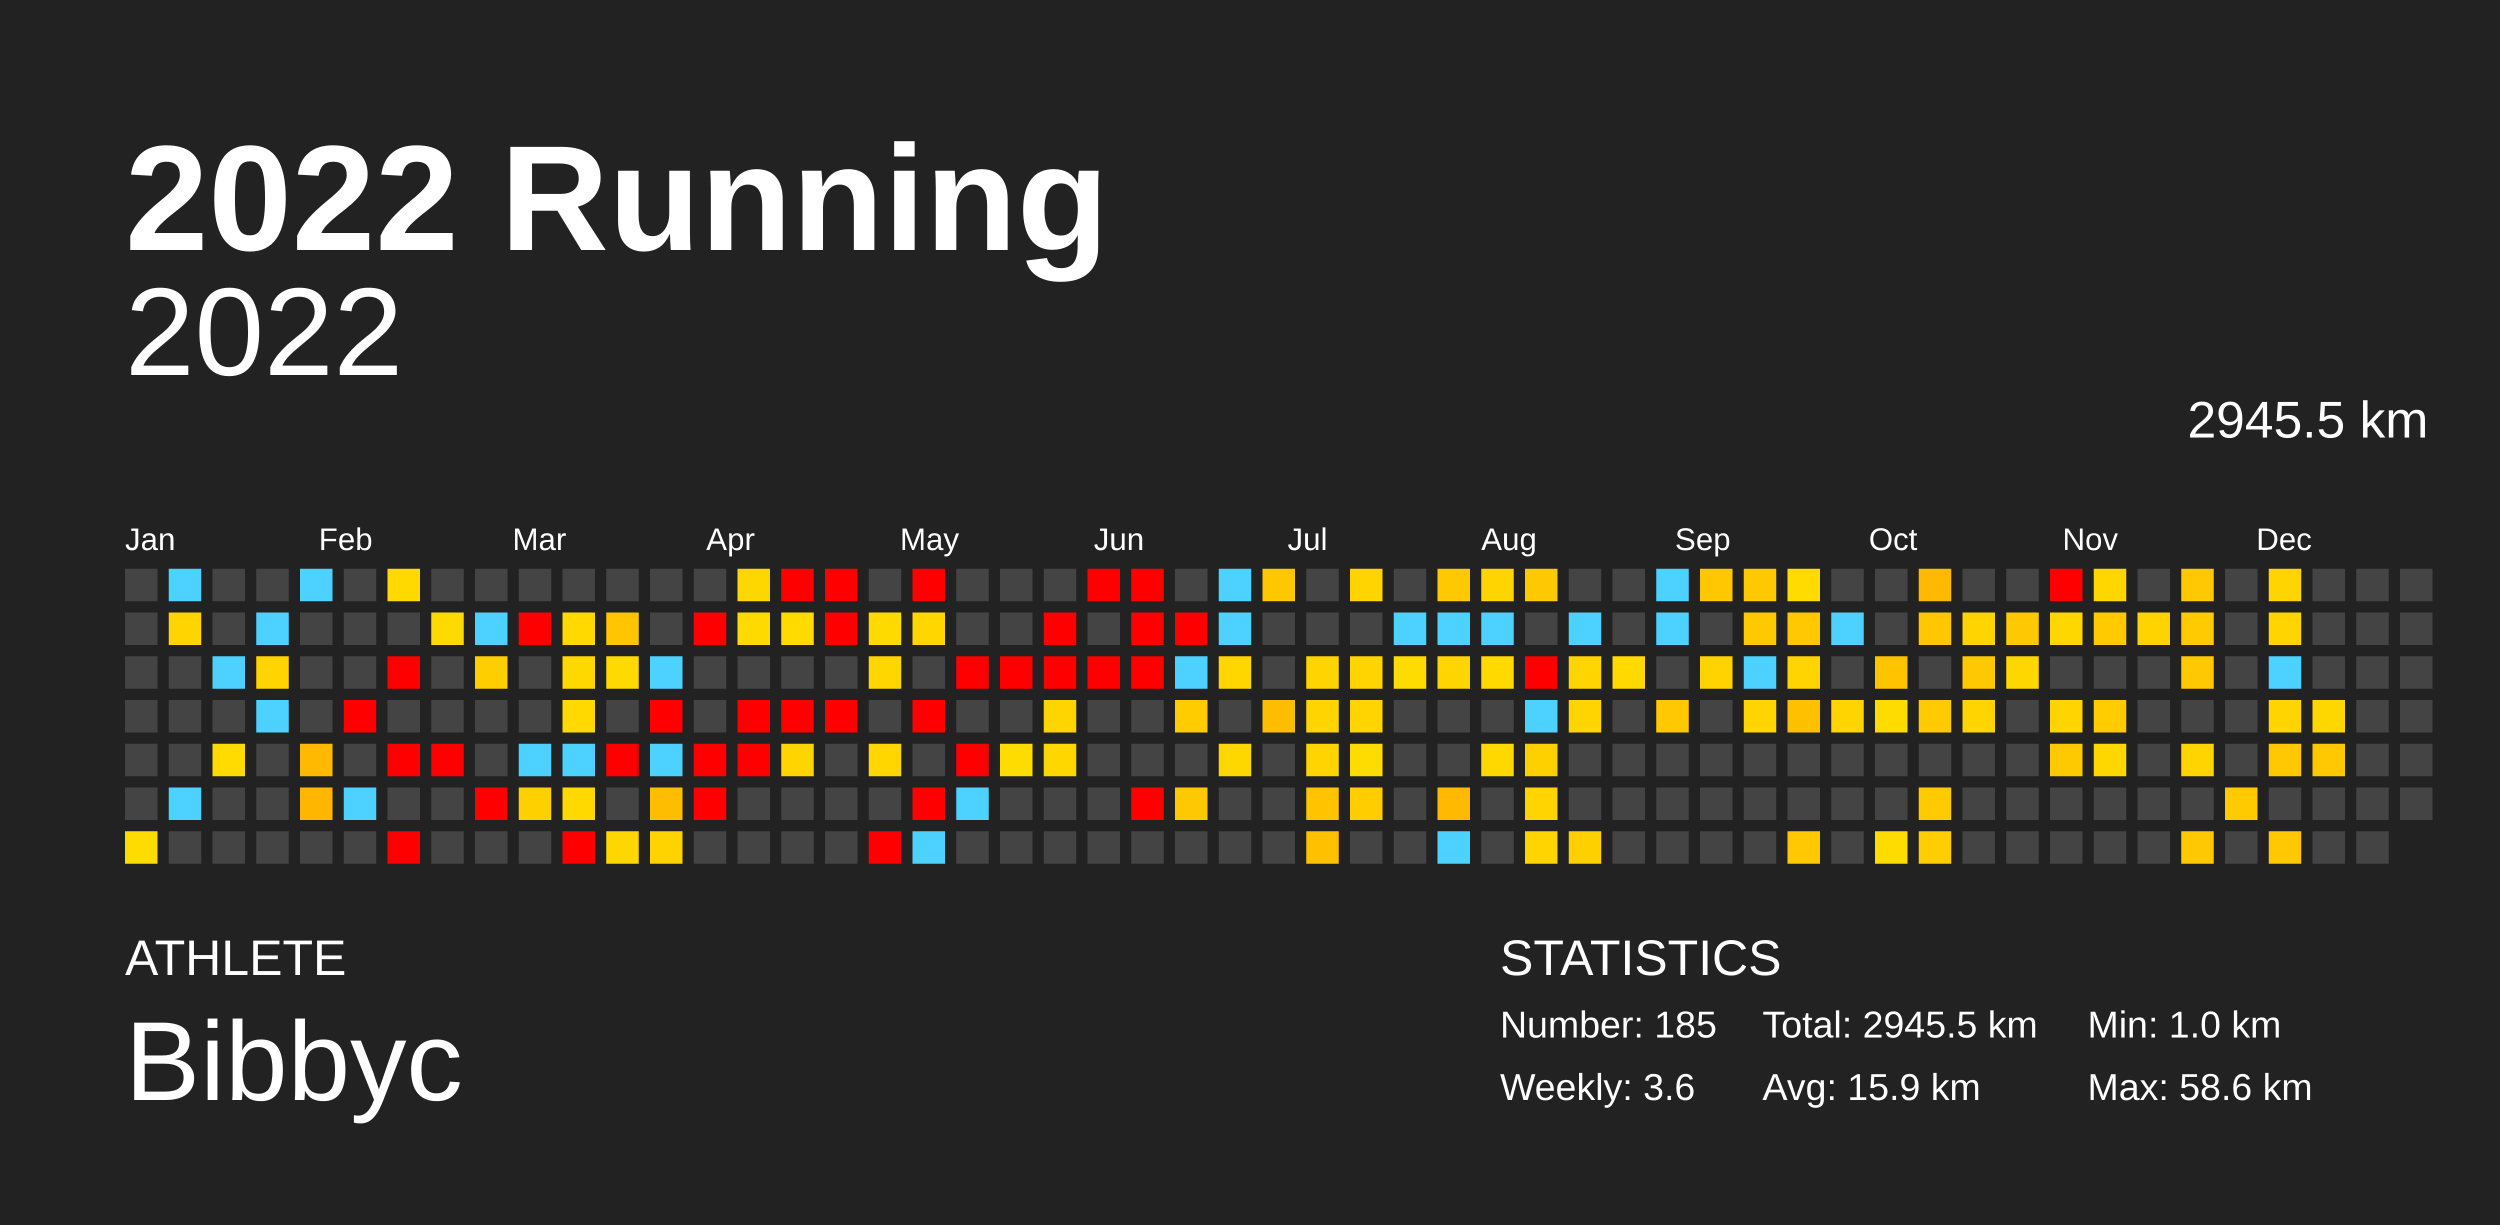
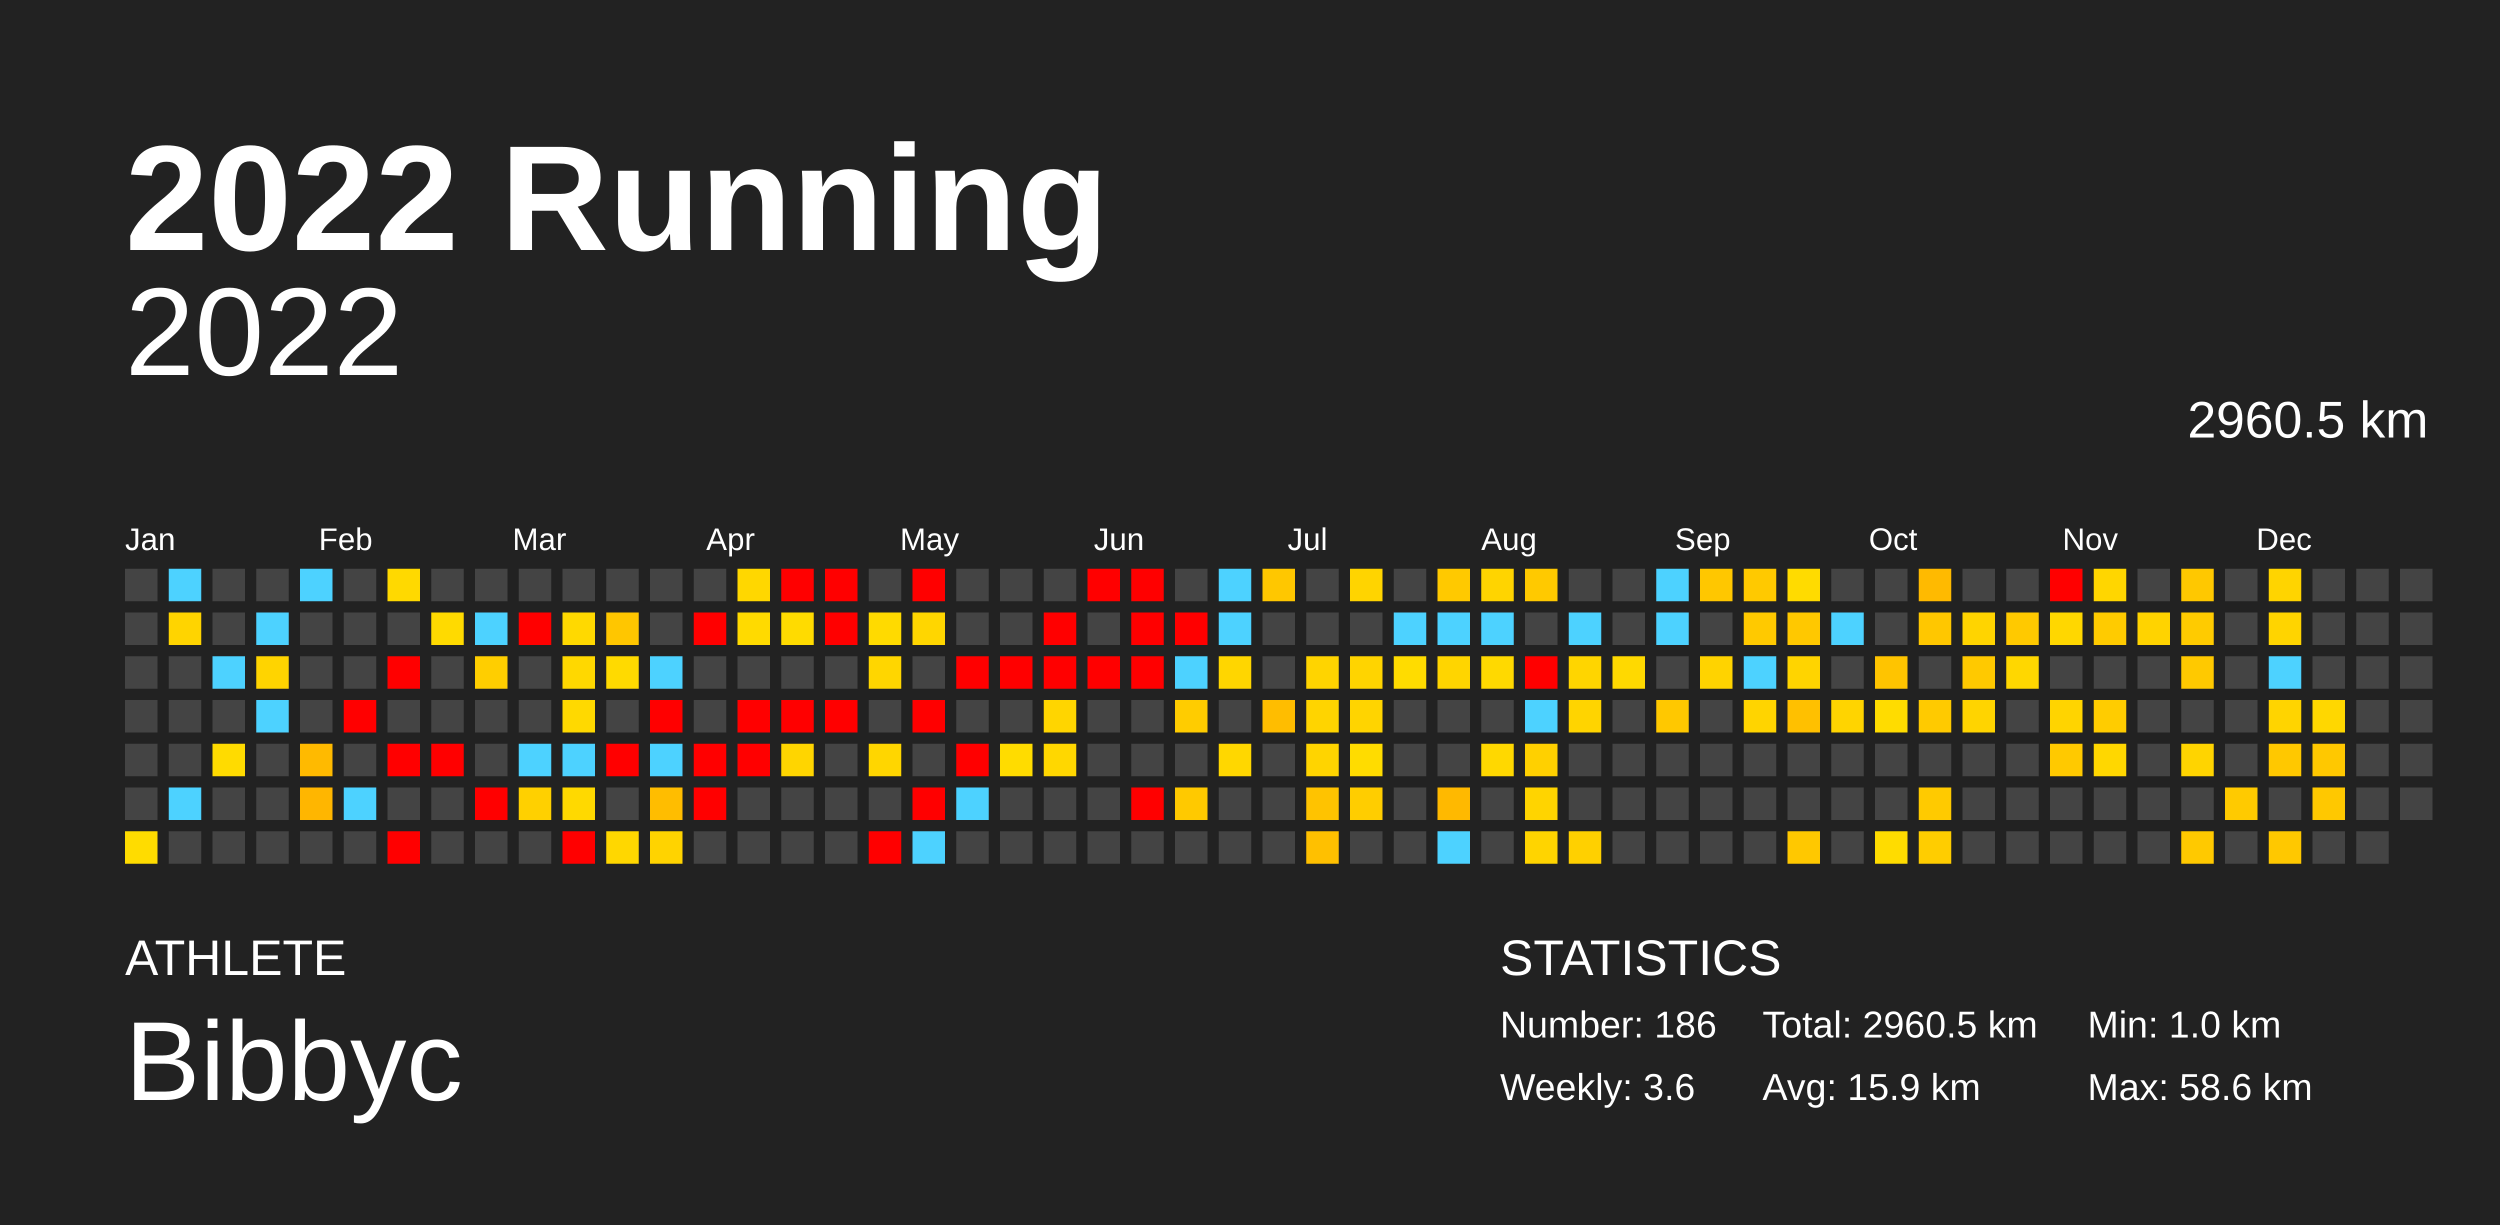
<svg xmlns="http://www.w3.org/2000/svg" baseProfile="full" height="98mm" version="1.1" viewBox="0,0,200,98" width="200mm">
  <defs />
  <rect fill="#222222" height="98" width="200" x="0" y="0" />
  <text fill="#FFFFFF" style="font-size:12px; font-family:Arial; font-weight:bold;" x="10" y="20">2022 Running</text>
  <text fill="#FFFFFF" style="font-size:4px; font-family:Arial" x="10" y="78">ATHLETE</text>
  <text fill="#FFFFFF" style="font-size:9px; font-family:Arial" x="10" y="88">Bibbyc</text>
  <text fill="#FFFFFF" style="font-size:4px; font-family:Arial" x="120" y="78">STATISTICS</text>
-   <text fill="#FFFFFF" style="font-size:3px; font-family:Arial" x="120" y="83">Number: 185</text>
+   <text fill="#FFFFFF" style="font-size:3px; font-family:Arial" x="120" y="83">Number: 186</text>
  <text fill="#FFFFFF" style="font-size:3px; font-family:Arial" x="120" y="88">Weekly: 3.6</text>
-   <text fill="#FFFFFF" style="font-size:3px; font-family:Arial" x="141" y="83">Total: 2945.5 km</text>
+   <text fill="#FFFFFF" style="font-size:3px; font-family:Arial" x="141" y="83">Total: 2960.5 km</text>
  <text fill="#FFFFFF" style="font-size:3px; font-family:Arial" x="141" y="88">Avg: 15.9 km</text>
  <text fill="#FFFFFF" style="font-size:3px; font-family:Arial" x="167" y="83">Min: 1.0 km</text>
  <text fill="#FFFFFF" style="font-size:3px; font-family:Arial" x="167" y="88">Max: 58.6 km</text>
  <text alignment-baseline="hanging" fill="#FFFFFF" style="font-size:10.0px; font-family:Arial;" x="10" y="30">2022</text>
-   <text alignment-baseline="hanging" fill="#FFFFFF" style="font-size:4.125px; font-family:Arial;" x="175" y="35">2945.5 km</text>
+   <text alignment-baseline="hanging" fill="#FFFFFF" style="font-size:4.125px; font-family:Arial;" x="175" y="35">2960.5 km</text>
  <text fill="#FFFFFF" style="font-size:2.5px; font-family:Arial" x="10.0" y="44">Jan</text>
  <text fill="#FFFFFF" style="font-size:2.5px; font-family:Arial" x="25.5" y="44">Feb</text>
  <text fill="#FFFFFF" style="font-size:2.5px; font-family:Arial" x="41.0" y="44">Mar</text>
  <text fill="#FFFFFF" style="font-size:2.5px; font-family:Arial" x="56.5" y="44">Apr</text>
  <text fill="#FFFFFF" style="font-size:2.5px; font-family:Arial" x="72.0" y="44">May</text>
  <text fill="#FFFFFF" style="font-size:2.5px; font-family:Arial" x="87.5" y="44">Jun</text>
  <text fill="#FFFFFF" style="font-size:2.5px; font-family:Arial" x="103.0" y="44">Jul</text>
  <text fill="#FFFFFF" style="font-size:2.5px; font-family:Arial" x="118.5" y="44">Aug</text>
  <text fill="#FFFFFF" style="font-size:2.5px; font-family:Arial" x="134.0" y="44">Sep</text>
  <text fill="#FFFFFF" style="font-size:2.5px; font-family:Arial" x="149.5" y="44">Oct</text>
  <text fill="#FFFFFF" style="font-size:2.5px; font-family:Arial" x="165.0" y="44">Nov</text>
  <text fill="#FFFFFF" style="font-size:2.5px; font-family:Arial" x="180.5" y="44">Dec</text>
  <rect fill="#444444" height="2.6" width="2.6" x="10.0" y="45.5" />
  <rect fill="#444444" height="2.6" width="2.6" x="10.0" y="49.0" />
  <rect fill="#444444" height="2.6" width="2.6" x="10.0" y="52.5" />
  <rect fill="#444444" height="2.6" width="2.6" x="10.0" y="56.0" />
  <rect fill="#444444" height="2.6" width="2.6" x="10.0" y="59.5" />
  <rect fill="#444444" height="2.6" width="2.6" x="10.0" y="63.0" />
  <rect fill="#ffdc00" height="2.6" width="2.6" x="10.0" y="66.5" />
  <rect fill="#4dd2ff" height="2.6" width="2.6" x="13.5" y="45.5" />
  <rect fill="#ffd400" height="2.6" width="2.6" x="13.5" y="49.0" />
  <rect fill="#444444" height="2.6" width="2.6" x="13.5" y="52.5" />
  <rect fill="#444444" height="2.6" width="2.6" x="13.5" y="56.0" />
  <rect fill="#444444" height="2.6" width="2.6" x="13.5" y="59.5" />
  <rect fill="#4dd2ff" height="2.6" width="2.6" x="13.5" y="63.0" />
  <rect fill="#444444" height="2.6" width="2.6" x="13.5" y="66.5" />
  <rect fill="#444444" height="2.6" width="2.6" x="17.0" y="45.5" />
  <rect fill="#444444" height="2.6" width="2.6" x="17.0" y="49.0" />
  <rect fill="#4dd2ff" height="2.6" width="2.6" x="17.0" y="52.5" />
  <rect fill="#444444" height="2.6" width="2.6" x="17.0" y="56.0" />
  <rect fill="#ffdb00" height="2.6" width="2.6" x="17.0" y="59.5" />
  <rect fill="#444444" height="2.6" width="2.6" x="17.0" y="63.0" />
  <rect fill="#444444" height="2.6" width="2.6" x="17.0" y="66.5" />
  <rect fill="#444444" height="2.6" width="2.6" x="20.5" y="45.5" />
  <rect fill="#4dd2ff" height="2.6" width="2.6" x="20.5" y="49.0" />
  <rect fill="#ffd400" height="2.6" width="2.6" x="20.5" y="52.5" />
  <rect fill="#4dd2ff" height="2.6" width="2.6" x="20.5" y="56.0" />
  <rect fill="#444444" height="2.6" width="2.6" x="20.5" y="59.5" />
  <rect fill="#444444" height="2.6" width="2.6" x="20.5" y="63.0" />
  <rect fill="#444444" height="2.6" width="2.6" x="20.5" y="66.5" />
  <rect fill="#4dd2ff" height="2.6" width="2.6" x="24.0" y="45.5" />
  <rect fill="#444444" height="2.6" width="2.6" x="24.0" y="49.0" />
  <rect fill="#444444" height="2.6" width="2.6" x="24.0" y="52.5" />
  <rect fill="#444444" height="2.6" width="2.6" x="24.0" y="56.0" />
  <rect fill="#ffba00" height="2.6" width="2.6" x="24.0" y="59.5" />
  <rect fill="#ffb600" height="2.6" width="2.6" x="24.0" y="63.0" />
  <rect fill="#444444" height="2.6" width="2.6" x="24.0" y="66.5" />
  <rect fill="#444444" height="2.6" width="2.6" x="27.5" y="45.5" />
  <rect fill="#444444" height="2.6" width="2.6" x="27.5" y="49.0" />
  <rect fill="#444444" height="2.6" width="2.6" x="27.5" y="52.5" />
  <rect fill="red" height="2.6" width="2.6" x="27.5" y="56.0" />
  <rect fill="#444444" height="2.6" width="2.6" x="27.5" y="59.5" />
  <rect fill="#4dd2ff" height="2.6" width="2.6" x="27.5" y="63.0" />
  <rect fill="#444444" height="2.6" width="2.6" x="27.5" y="66.5" />
  <rect fill="#ffd900" height="2.6" width="2.6" x="31.0" y="45.5" />
  <rect fill="#444444" height="2.6" width="2.6" x="31.0" y="49.0" />
  <rect fill="red" height="2.6" width="2.6" x="31.0" y="52.5" />
  <rect fill="#444444" height="2.6" width="2.6" x="31.0" y="56.0" />
  <rect fill="red" height="2.6" width="2.6" x="31.0" y="59.5" />
  <rect fill="#444444" height="2.6" width="2.6" x="31.0" y="63.0" />
  <rect fill="red" height="2.6" width="2.6" x="31.0" y="66.5" />
  <rect fill="#444444" height="2.6" width="2.6" x="34.5" y="45.5" />
  <rect fill="#ffda00" height="2.6" width="2.6" x="34.5" y="49.0" />
  <rect fill="#444444" height="2.6" width="2.6" x="34.5" y="52.5" />
  <rect fill="#444444" height="2.6" width="2.6" x="34.5" y="56.0" />
  <rect fill="red" height="2.6" width="2.6" x="34.5" y="59.5" />
  <rect fill="#444444" height="2.6" width="2.6" x="34.5" y="63.0" />
  <rect fill="#444444" height="2.6" width="2.6" x="34.5" y="66.5" />
  <rect fill="#444444" height="2.6" width="2.6" x="38.0" y="45.5" />
  <rect fill="#4dd2ff" height="2.6" width="2.6" x="38.0" y="49.0" />
  <rect fill="#ffce00" height="2.6" width="2.6" x="38.0" y="52.5" />
  <rect fill="#444444" height="2.6" width="2.6" x="38.0" y="56.0" />
  <rect fill="#444444" height="2.6" width="2.6" x="38.0" y="59.5" />
  <rect fill="red" height="2.6" width="2.6" x="38.0" y="63.0" />
  <rect fill="#444444" height="2.6" width="2.6" x="38.0" y="66.5" />
  <rect fill="#444444" height="2.6" width="2.6" x="41.5" y="45.5" />
  <rect fill="red" height="2.6" width="2.6" x="41.5" y="49.0" />
  <rect fill="#444444" height="2.6" width="2.6" x="41.5" y="52.5" />
  <rect fill="#444444" height="2.6" width="2.6" x="41.5" y="56.0" />
  <rect fill="#4dd2ff" height="2.6" width="2.6" x="41.5" y="59.5" />
  <rect fill="#ffd000" height="2.6" width="2.6" x="41.5" y="63.0" />
  <rect fill="#444444" height="2.6" width="2.6" x="41.5" y="66.5" />
  <rect fill="#444444" height="2.6" width="2.6" x="45.0" y="45.5" />
  <rect fill="#ffd900" height="2.6" width="2.6" x="45.0" y="49.0" />
  <rect fill="#ffd800" height="2.6" width="2.6" x="45.0" y="52.5" />
  <rect fill="#ffd900" height="2.6" width="2.6" x="45.0" y="56.0" />
  <rect fill="#4dd2ff" height="2.6" width="2.6" x="45.0" y="59.5" />
  <rect fill="#ffd900" height="2.6" width="2.6" x="45.0" y="63.0" />
  <rect fill="red" height="2.6" width="2.6" x="45.0" y="66.5" />
  <rect fill="#444444" height="2.6" width="2.6" x="48.5" y="45.5" />
  <rect fill="#ffc600" height="2.6" width="2.6" x="48.5" y="49.0" />
  <rect fill="#ffda00" height="2.6" width="2.6" x="48.5" y="52.5" />
  <rect fill="#444444" height="2.6" width="2.6" x="48.5" y="56.0" />
  <rect fill="red" height="2.6" width="2.6" x="48.5" y="59.5" />
  <rect fill="#444444" height="2.6" width="2.6" x="48.5" y="63.0" />
  <rect fill="#ffd700" height="2.6" width="2.6" x="48.5" y="66.5" />
  <rect fill="#444444" height="2.6" width="2.6" x="52.0" y="45.5" />
  <rect fill="#444444" height="2.6" width="2.6" x="52.0" y="49.0" />
  <rect fill="#4dd2ff" height="2.6" width="2.6" x="52.0" y="52.5" />
  <rect fill="red" height="2.6" width="2.6" x="52.0" y="56.0" />
  <rect fill="#4dd2ff" height="2.6" width="2.6" x="52.0" y="59.5" />
  <rect fill="#ffbd00" height="2.6" width="2.6" x="52.0" y="63.0" />
  <rect fill="#ffd300" height="2.6" width="2.6" x="52.0" y="66.5" />
  <rect fill="#444444" height="2.6" width="2.6" x="55.5" y="45.5" />
  <rect fill="red" height="2.6" width="2.6" x="55.5" y="49.0" />
  <rect fill="#444444" height="2.6" width="2.6" x="55.5" y="52.5" />
  <rect fill="#444444" height="2.6" width="2.6" x="55.5" y="56.0" />
  <rect fill="red" height="2.6" width="2.6" x="55.5" y="59.5" />
  <rect fill="red" height="2.6" width="2.6" x="55.5" y="63.0" />
  <rect fill="#444444" height="2.6" width="2.6" x="55.5" y="66.5" />
  <rect fill="#ffd700" height="2.6" width="2.6" x="59.0" y="45.5" />
  <rect fill="#ffda00" height="2.6" width="2.6" x="59.0" y="49.0" />
  <rect fill="#444444" height="2.6" width="2.6" x="59.0" y="52.5" />
  <rect fill="red" height="2.6" width="2.6" x="59.0" y="56.0" />
  <rect fill="red" height="2.6" width="2.6" x="59.0" y="59.5" />
  <rect fill="#444444" height="2.6" width="2.6" x="59.0" y="63.0" />
  <rect fill="#444444" height="2.6" width="2.6" x="59.0" y="66.5" />
  <rect fill="red" height="2.6" width="2.6" x="62.5" y="45.5" />
  <rect fill="#ffdb00" height="2.6" width="2.6" x="62.5" y="49.0" />
  <rect fill="#444444" height="2.6" width="2.6" x="62.5" y="52.5" />
  <rect fill="red" height="2.6" width="2.6" x="62.5" y="56.0" />
  <rect fill="#ffd500" height="2.6" width="2.6" x="62.5" y="59.5" />
  <rect fill="#444444" height="2.6" width="2.6" x="62.5" y="63.0" />
  <rect fill="#444444" height="2.6" width="2.6" x="62.5" y="66.5" />
  <rect fill="red" height="2.6" width="2.6" x="66.0" y="45.5" />
  <rect fill="red" height="2.6" width="2.6" x="66.0" y="49.0" />
  <rect fill="#444444" height="2.6" width="2.6" x="66.0" y="52.5" />
  <rect fill="red" height="2.6" width="2.6" x="66.0" y="56.0" />
  <rect fill="#444444" height="2.6" width="2.6" x="66.0" y="59.5" />
  <rect fill="#444444" height="2.6" width="2.6" x="66.0" y="63.0" />
  <rect fill="#444444" height="2.6" width="2.6" x="66.0" y="66.5" />
  <rect fill="#444444" height="2.6" width="2.6" x="69.5" y="45.5" />
  <rect fill="#ffda00" height="2.6" width="2.6" x="69.5" y="49.0" />
  <rect fill="#ffd600" height="2.6" width="2.6" x="69.5" y="52.5" />
  <rect fill="#444444" height="2.6" width="2.6" x="69.5" y="56.0" />
  <rect fill="#ffd600" height="2.6" width="2.6" x="69.5" y="59.5" />
  <rect fill="#444444" height="2.6" width="2.6" x="69.5" y="63.0" />
  <rect fill="red" height="2.6" width="2.6" x="69.5" y="66.5" />
  <rect fill="red" height="2.6" width="2.6" x="73.0" y="45.5" />
  <rect fill="#ffd600" height="2.6" width="2.6" x="73.0" y="49.0" />
  <rect fill="#444444" height="2.6" width="2.6" x="73.0" y="52.5" />
  <rect fill="red" height="2.6" width="2.6" x="73.0" y="56.0" />
  <rect fill="#444444" height="2.6" width="2.6" x="73.0" y="59.5" />
  <rect fill="red" height="2.6" width="2.6" x="73.0" y="63.0" />
  <rect fill="#4dd2ff" height="2.6" width="2.6" x="73.0" y="66.5" />
  <rect fill="#444444" height="2.6" width="2.6" x="76.5" y="45.5" />
  <rect fill="#444444" height="2.6" width="2.6" x="76.5" y="49.0" />
  <rect fill="red" height="2.6" width="2.6" x="76.5" y="52.5" />
  <rect fill="#444444" height="2.6" width="2.6" x="76.5" y="56.0" />
  <rect fill="red" height="2.6" width="2.6" x="76.5" y="59.5" />
  <rect fill="#4dd2ff" height="2.6" width="2.6" x="76.5" y="63.0" />
  <rect fill="#444444" height="2.6" width="2.6" x="76.5" y="66.5" />
  <rect fill="#444444" height="2.6" width="2.6" x="80.0" y="45.5" />
  <rect fill="#444444" height="2.6" width="2.6" x="80.0" y="49.0" />
  <rect fill="red" height="2.6" width="2.6" x="80.0" y="52.5" />
  <rect fill="#444444" height="2.6" width="2.6" x="80.0" y="56.0" />
  <rect fill="#ffdc00" height="2.6" width="2.6" x="80.0" y="59.5" />
  <rect fill="#444444" height="2.6" width="2.6" x="80.0" y="63.0" />
  <rect fill="#444444" height="2.6" width="2.6" x="80.0" y="66.5" />
  <rect fill="#444444" height="2.6" width="2.6" x="83.5" y="45.5" />
  <rect fill="red" height="2.6" width="2.6" x="83.5" y="49.0" />
  <rect fill="red" height="2.6" width="2.6" x="83.5" y="52.5" />
  <rect fill="#ffd500" height="2.6" width="2.6" x="83.5" y="56.0" />
  <rect fill="#ffd700" height="2.6" width="2.6" x="83.5" y="59.5" />
  <rect fill="#444444" height="2.6" width="2.6" x="83.5" y="63.0" />
  <rect fill="#444444" height="2.6" width="2.6" x="83.5" y="66.5" />
  <rect fill="red" height="2.6" width="2.6" x="87.0" y="45.5" />
  <rect fill="#444444" height="2.6" width="2.6" x="87.0" y="49.0" />
  <rect fill="red" height="2.6" width="2.6" x="87.0" y="52.5" />
  <rect fill="#444444" height="2.6" width="2.6" x="87.0" y="56.0" />
  <rect fill="#444444" height="2.6" width="2.6" x="87.0" y="59.5" />
  <rect fill="#444444" height="2.6" width="2.6" x="87.0" y="63.0" />
  <rect fill="#444444" height="2.6" width="2.6" x="87.0" y="66.5" />
  <rect fill="red" height="2.6" width="2.6" x="90.5" y="45.5" />
  <rect fill="red" height="2.6" width="2.6" x="90.5" y="49.0" />
  <rect fill="red" height="2.6" width="2.6" x="90.5" y="52.5" />
  <rect fill="#444444" height="2.6" width="2.6" x="90.5" y="56.0" />
  <rect fill="#444444" height="2.6" width="2.6" x="90.5" y="59.5" />
  <rect fill="red" height="2.6" width="2.6" x="90.5" y="63.0" />
  <rect fill="#444444" height="2.6" width="2.6" x="90.5" y="66.5" />
  <rect fill="#444444" height="2.6" width="2.6" x="94.0" y="45.5" />
  <rect fill="red" height="2.6" width="2.6" x="94.0" y="49.0" />
  <rect fill="#4dd2ff" height="2.6" width="2.6" x="94.0" y="52.5" />
  <rect fill="#ffcc00" height="2.6" width="2.6" x="94.0" y="56.0" />
  <rect fill="#444444" height="2.6" width="2.6" x="94.0" y="59.5" />
  <rect fill="#ffc900" height="2.6" width="2.6" x="94.0" y="63.0" />
  <rect fill="#444444" height="2.6" width="2.6" x="94.0" y="66.5" />
  <rect fill="#4dd2ff" height="2.6" width="2.6" x="97.5" y="45.5" />
  <rect fill="#4dd2ff" height="2.6" width="2.6" x="97.5" y="49.0" />
  <rect fill="#ffd600" height="2.6" width="2.6" x="97.5" y="52.5" />
  <rect fill="#444444" height="2.6" width="2.6" x="97.5" y="56.0" />
  <rect fill="#ffd700" height="2.6" width="2.6" x="97.5" y="59.5" />
  <rect fill="#444444" height="2.6" width="2.6" x="97.5" y="63.0" />
  <rect fill="#444444" height="2.6" width="2.6" x="97.5" y="66.5" />
  <rect fill="#ffc700" height="2.6" width="2.6" x="101.0" y="45.5" />
  <rect fill="#444444" height="2.6" width="2.6" x="101.0" y="49.0" />
  <rect fill="#444444" height="2.6" width="2.6" x="101.0" y="52.5" />
  <rect fill="#ffbd00" height="2.6" width="2.6" x="101.0" y="56.0" />
  <rect fill="#444444" height="2.6" width="2.6" x="101.0" y="59.5" />
  <rect fill="#444444" height="2.6" width="2.6" x="101.0" y="63.0" />
  <rect fill="#444444" height="2.6" width="2.6" x="101.0" y="66.5" />
  <rect fill="#444444" height="2.6" width="2.6" x="104.5" y="45.5" />
  <rect fill="#444444" height="2.6" width="2.6" x="104.5" y="49.0" />
  <rect fill="#ffd400" height="2.6" width="2.6" x="104.5" y="52.5" />
  <rect fill="#ffd400" height="2.6" width="2.6" x="104.5" y="56.0" />
  <rect fill="#ffd400" height="2.6" width="2.6" x="104.5" y="59.5" />
  <rect fill="#ffc300" height="2.6" width="2.6" x="104.5" y="63.0" />
  <rect fill="#ffc000" height="2.6" width="2.6" x="104.5" y="66.5" />
  <rect fill="#ffd400" height="2.6" width="2.6" x="108.0" y="45.5" />
  <rect fill="#444444" height="2.6" width="2.6" x="108.0" y="49.0" />
  <rect fill="#ffd400" height="2.6" width="2.6" x="108.0" y="52.5" />
  <rect fill="#ffd400" height="2.6" width="2.6" x="108.0" y="56.0" />
  <rect fill="#ffdc00" height="2.6" width="2.6" x="108.0" y="59.5" />
  <rect fill="#ffcd00" height="2.6" width="2.6" x="108.0" y="63.0" />
  <rect fill="#444444" height="2.6" width="2.6" x="108.0" y="66.5" />
  <rect fill="#444444" height="2.6" width="2.6" x="111.5" y="45.5" />
  <rect fill="#4dd2ff" height="2.6" width="2.6" x="111.5" y="49.0" />
  <rect fill="#ffdc00" height="2.6" width="2.6" x="111.5" y="52.5" />
  <rect fill="#444444" height="2.6" width="2.6" x="111.5" y="56.0" />
  <rect fill="#444444" height="2.6" width="2.6" x="111.5" y="59.5" />
  <rect fill="#444444" height="2.6" width="2.6" x="111.5" y="63.0" />
  <rect fill="#444444" height="2.6" width="2.6" x="111.5" y="66.5" />
  <rect fill="#ffc900" height="2.6" width="2.6" x="115.0" y="45.5" />
  <rect fill="#4dd2ff" height="2.6" width="2.6" x="115.0" y="49.0" />
  <rect fill="#ffd500" height="2.6" width="2.6" x="115.0" y="52.5" />
  <rect fill="#444444" height="2.6" width="2.6" x="115.0" y="56.0" />
  <rect fill="#444444" height="2.6" width="2.6" x="115.0" y="59.5" />
  <rect fill="#ffb900" height="2.6" width="2.6" x="115.0" y="63.0" />
  <rect fill="#4dd2ff" height="2.6" width="2.6" x="115.0" y="66.5" />
  <rect fill="#ffd400" height="2.6" width="2.6" x="118.5" y="45.5" />
  <rect fill="#4dd2ff" height="2.6" width="2.6" x="118.5" y="49.0" />
  <rect fill="#ffd900" height="2.6" width="2.6" x="118.5" y="52.5" />
  <rect fill="#444444" height="2.6" width="2.6" x="118.5" y="56.0" />
  <rect fill="#ffd800" height="2.6" width="2.6" x="118.5" y="59.5" />
  <rect fill="#444444" height="2.6" width="2.6" x="118.5" y="63.0" />
  <rect fill="#444444" height="2.6" width="2.6" x="118.5" y="66.5" />
  <rect fill="#ffc900" height="2.6" width="2.6" x="122.0" y="45.5" />
  <rect fill="#444444" height="2.6" width="2.6" x="122.0" y="49.0" />
  <rect fill="red" height="2.6" width="2.6" x="122.0" y="52.5" />
  <rect fill="#4dd2ff" height="2.6" width="2.6" x="122.0" y="56.0" />
  <rect fill="#ffd000" height="2.6" width="2.6" x="122.0" y="59.5" />
  <rect fill="#ffd400" height="2.6" width="2.6" x="122.0" y="63.0" />
  <rect fill="#ffd400" height="2.6" width="2.6" x="122.0" y="66.5" />
  <rect fill="#444444" height="2.6" width="2.6" x="125.5" y="45.5" />
  <rect fill="#4dd2ff" height="2.6" width="2.6" x="125.5" y="49.0" />
  <rect fill="#ffd500" height="2.6" width="2.6" x="125.5" y="52.5" />
  <rect fill="#ffd400" height="2.6" width="2.6" x="125.5" y="56.0" />
  <rect fill="#444444" height="2.6" width="2.6" x="125.5" y="59.5" />
  <rect fill="#444444" height="2.6" width="2.6" x="125.5" y="63.0" />
  <rect fill="#ffd000" height="2.6" width="2.6" x="125.5" y="66.5" />
  <rect fill="#444444" height="2.6" width="2.6" x="129.0" y="45.5" />
  <rect fill="#444444" height="2.6" width="2.6" x="129.0" y="49.0" />
  <rect fill="#ffd900" height="2.6" width="2.6" x="129.0" y="52.5" />
  <rect fill="#444444" height="2.6" width="2.6" x="129.0" y="56.0" />
  <rect fill="#444444" height="2.6" width="2.6" x="129.0" y="59.5" />
  <rect fill="#444444" height="2.6" width="2.6" x="129.0" y="63.0" />
  <rect fill="#444444" height="2.6" width="2.6" x="129.0" y="66.5" />
  <rect fill="#4dd2ff" height="2.6" width="2.6" x="132.5" y="45.5" />
  <rect fill="#4dd2ff" height="2.6" width="2.6" x="132.5" y="49.0" />
  <rect fill="#444444" height="2.6" width="2.6" x="132.5" y="52.5" />
  <rect fill="#ffc800" height="2.6" width="2.6" x="132.5" y="56.0" />
  <rect fill="#444444" height="2.6" width="2.6" x="132.5" y="59.5" />
  <rect fill="#444444" height="2.6" width="2.6" x="132.5" y="63.0" />
  <rect fill="#444444" height="2.6" width="2.6" x="132.5" y="66.5" />
  <rect fill="#ffc700" height="2.6" width="2.6" x="136.0" y="45.5" />
  <rect fill="#444444" height="2.6" width="2.6" x="136.0" y="49.0" />
  <rect fill="#ffd300" height="2.6" width="2.6" x="136.0" y="52.5" />
  <rect fill="#444444" height="2.6" width="2.6" x="136.0" y="56.0" />
  <rect fill="#444444" height="2.6" width="2.6" x="136.0" y="59.5" />
  <rect fill="#444444" height="2.6" width="2.6" x="136.0" y="63.0" />
  <rect fill="#444444" height="2.6" width="2.6" x="136.0" y="66.5" />
  <rect fill="#ffc900" height="2.6" width="2.6" x="139.5" y="45.5" />
  <rect fill="#ffc900" height="2.6" width="2.6" x="139.5" y="49.0" />
  <rect fill="#4dd2ff" height="2.6" width="2.6" x="139.5" y="52.5" />
  <rect fill="#ffd400" height="2.6" width="2.6" x="139.5" y="56.0" />
  <rect fill="#444444" height="2.6" width="2.6" x="139.5" y="59.5" />
  <rect fill="#444444" height="2.6" width="2.6" x="139.5" y="63.0" />
  <rect fill="#444444" height="2.6" width="2.6" x="139.5" y="66.5" />
  <rect fill="#ffdb00" height="2.6" width="2.6" x="143.0" y="45.5" />
  <rect fill="#ffc800" height="2.6" width="2.6" x="143.0" y="49.0" />
  <rect fill="#ffd400" height="2.6" width="2.6" x="143.0" y="52.5" />
  <rect fill="#ffc000" height="2.6" width="2.6" x="143.0" y="56.0" />
  <rect fill="#444444" height="2.6" width="2.6" x="143.0" y="59.5" />
  <rect fill="#444444" height="2.6" width="2.6" x="143.0" y="63.0" />
  <rect fill="#ffc800" height="2.6" width="2.6" x="143.0" y="66.5" />
  <rect fill="#444444" height="2.6" width="2.6" x="146.5" y="45.5" />
  <rect fill="#4dd2ff" height="2.6" width="2.6" x="146.5" y="49.0" />
  <rect fill="#444444" height="2.6" width="2.6" x="146.5" y="52.5" />
  <rect fill="#ffd400" height="2.6" width="2.6" x="146.5" y="56.0" />
  <rect fill="#444444" height="2.6" width="2.6" x="146.5" y="59.5" />
  <rect fill="#444444" height="2.6" width="2.6" x="146.5" y="63.0" />
  <rect fill="#444444" height="2.6" width="2.6" x="146.5" y="66.5" />
  <rect fill="#444444" height="2.6" width="2.6" x="150.0" y="45.5" />
  <rect fill="#444444" height="2.6" width="2.6" x="150.0" y="49.0" />
  <rect fill="#ffc400" height="2.6" width="2.6" x="150.0" y="52.5" />
  <rect fill="#ffdc00" height="2.6" width="2.6" x="150.0" y="56.0" />
  <rect fill="#444444" height="2.6" width="2.6" x="150.0" y="59.5" />
  <rect fill="#444444" height="2.6" width="2.6" x="150.0" y="63.0" />
  <rect fill="#ffdc00" height="2.6" width="2.6" x="150.0" y="66.5" />
  <rect fill="#ffba00" height="2.6" width="2.6" x="153.5" y="45.5" />
  <rect fill="#ffc700" height="2.6" width="2.6" x="153.5" y="49.0" />
  <rect fill="#444444" height="2.6" width="2.6" x="153.5" y="52.5" />
  <rect fill="#ffca00" height="2.6" width="2.6" x="153.5" y="56.0" />
  <rect fill="#444444" height="2.6" width="2.6" x="153.5" y="59.5" />
  <rect fill="#ffca00" height="2.6" width="2.6" x="153.5" y="63.0" />
  <rect fill="#ffcd00" height="2.6" width="2.6" x="153.5" y="66.5" />
  <rect fill="#444444" height="2.6" width="2.6" x="157.0" y="45.5" />
  <rect fill="#ffd400" height="2.6" width="2.6" x="157.0" y="49.0" />
  <rect fill="#ffc900" height="2.6" width="2.6" x="157.0" y="52.5" />
  <rect fill="#ffd400" height="2.6" width="2.6" x="157.0" y="56.0" />
  <rect fill="#444444" height="2.6" width="2.6" x="157.0" y="59.5" />
  <rect fill="#444444" height="2.6" width="2.6" x="157.0" y="63.0" />
  <rect fill="#444444" height="2.6" width="2.6" x="157.0" y="66.5" />
  <rect fill="#444444" height="2.6" width="2.6" x="160.5" y="45.5" />
  <rect fill="#ffc900" height="2.6" width="2.6" x="160.5" y="49.0" />
  <rect fill="#ffd700" height="2.6" width="2.6" x="160.5" y="52.5" />
  <rect fill="#444444" height="2.6" width="2.6" x="160.5" y="56.0" />
  <rect fill="#444444" height="2.6" width="2.6" x="160.5" y="59.5" />
  <rect fill="#444444" height="2.6" width="2.6" x="160.5" y="63.0" />
  <rect fill="#444444" height="2.6" width="2.6" x="160.5" y="66.5" />
  <rect fill="red" height="2.6" width="2.6" x="164.0" y="45.5" />
  <rect fill="#ffd700" height="2.6" width="2.6" x="164.0" y="49.0" />
  <rect fill="#444444" height="2.6" width="2.6" x="164.0" y="52.5" />
  <rect fill="#ffd400" height="2.6" width="2.6" x="164.0" y="56.0" />
  <rect fill="#ffc900" height="2.6" width="2.6" x="164.0" y="59.5" />
  <rect fill="#444444" height="2.6" width="2.6" x="164.0" y="63.0" />
  <rect fill="#444444" height="2.6" width="2.6" x="164.0" y="66.5" />
  <rect fill="#ffd600" height="2.6" width="2.6" x="167.5" y="45.5" />
  <rect fill="#ffcb00" height="2.6" width="2.6" x="167.5" y="49.0" />
  <rect fill="#444444" height="2.6" width="2.6" x="167.5" y="52.5" />
  <rect fill="#ffcc00" height="2.6" width="2.6" x="167.5" y="56.0" />
  <rect fill="#ffd700" height="2.6" width="2.6" x="167.5" y="59.5" />
  <rect fill="#444444" height="2.6" width="2.6" x="167.5" y="63.0" />
  <rect fill="#444444" height="2.6" width="2.6" x="167.5" y="66.5" />
  <rect fill="#444444" height="2.6" width="2.6" x="171.0" y="45.5" />
  <rect fill="#ffd300" height="2.6" width="2.6" x="171.0" y="49.0" />
  <rect fill="#444444" height="2.6" width="2.6" x="171.0" y="52.5" />
  <rect fill="#444444" height="2.6" width="2.6" x="171.0" y="56.0" />
  <rect fill="#444444" height="2.6" width="2.6" x="171.0" y="59.5" />
  <rect fill="#444444" height="2.6" width="2.6" x="171.0" y="63.0" />
  <rect fill="#444444" height="2.6" width="2.6" x="171.0" y="66.5" />
  <rect fill="#ffc800" height="2.6" width="2.6" x="174.5" y="45.5" />
  <rect fill="#ffcb00" height="2.6" width="2.6" x="174.5" y="49.0" />
  <rect fill="#ffc900" height="2.6" width="2.6" x="174.5" y="52.5" />
  <rect fill="#444444" height="2.6" width="2.6" x="174.5" y="56.0" />
  <rect fill="#ffd400" height="2.6" width="2.6" x="174.5" y="59.5" />
  <rect fill="#444444" height="2.6" width="2.6" x="174.5" y="63.0" />
  <rect fill="#ffc900" height="2.6" width="2.6" x="174.5" y="66.5" />
  <rect fill="#444444" height="2.6" width="2.6" x="178.0" y="45.5" />
  <rect fill="#444444" height="2.6" width="2.6" x="178.0" y="49.0" />
  <rect fill="#444444" height="2.6" width="2.6" x="178.0" y="52.5" />
  <rect fill="#444444" height="2.6" width="2.6" x="178.0" y="56.0" />
  <rect fill="#444444" height="2.6" width="2.6" x="178.0" y="59.5" />
  <rect fill="#ffca00" height="2.6" width="2.6" x="178.0" y="63.0" />
  <rect fill="#444444" height="2.6" width="2.6" x="178.0" y="66.5" />
  <rect fill="#ffd400" height="2.6" width="2.6" x="181.5" y="45.5" />
  <rect fill="#ffd400" height="2.6" width="2.6" x="181.5" y="49.0" />
  <rect fill="#4dd2ff" height="2.6" width="2.6" x="181.5" y="52.5" />
  <rect fill="#ffd400" height="2.6" width="2.6" x="181.5" y="56.0" />
  <rect fill="#ffc800" height="2.6" width="2.6" x="181.5" y="59.5" />
  <rect fill="#444444" height="2.6" width="2.6" x="181.5" y="63.0" />
  <rect fill="#ffc800" height="2.6" width="2.6" x="181.5" y="66.5" />
  <rect fill="#444444" height="2.6" width="2.6" x="185.0" y="45.5" />
  <rect fill="#444444" height="2.6" width="2.6" x="185.0" y="49.0" />
  <rect fill="#444444" height="2.6" width="2.6" x="185.0" y="52.5" />
  <rect fill="#ffd700" height="2.6" width="2.6" x="185.0" y="56.0" />
  <rect fill="#ffc800" height="2.6" width="2.6" x="185.0" y="59.5" />
-   <rect fill="#444444" height="2.6" width="2.6" x="185.0" y="63.0" />
+   <rect fill="#ffc800" height="2.6" width="2.6" x="185.0" y="63.0" />
  <rect fill="#444444" height="2.6" width="2.6" x="185.0" y="66.5" />
  <rect fill="#444444" height="2.6" width="2.6" x="188.5" y="45.5" />
  <rect fill="#444444" height="2.6" width="2.6" x="188.5" y="49.0" />
  <rect fill="#444444" height="2.6" width="2.6" x="188.5" y="52.5" />
  <rect fill="#444444" height="2.6" width="2.6" x="188.5" y="56.0" />
  <rect fill="#444444" height="2.6" width="2.6" x="188.5" y="59.5" />
  <rect fill="#444444" height="2.6" width="2.6" x="188.5" y="63.0" />
  <rect fill="#444444" height="2.6" width="2.6" x="188.5" y="66.5" />
  <rect fill="#444444" height="2.6" width="2.6" x="192.0" y="45.5" />
  <rect fill="#444444" height="2.6" width="2.6" x="192.0" y="49.0" />
  <rect fill="#444444" height="2.6" width="2.6" x="192.0" y="52.5" />
  <rect fill="#444444" height="2.6" width="2.6" x="192.0" y="56.0" />
  <rect fill="#444444" height="2.6" width="2.6" x="192.0" y="59.5" />
  <rect fill="#444444" height="2.6" width="2.6" x="192.0" y="63.0" />
</svg>
